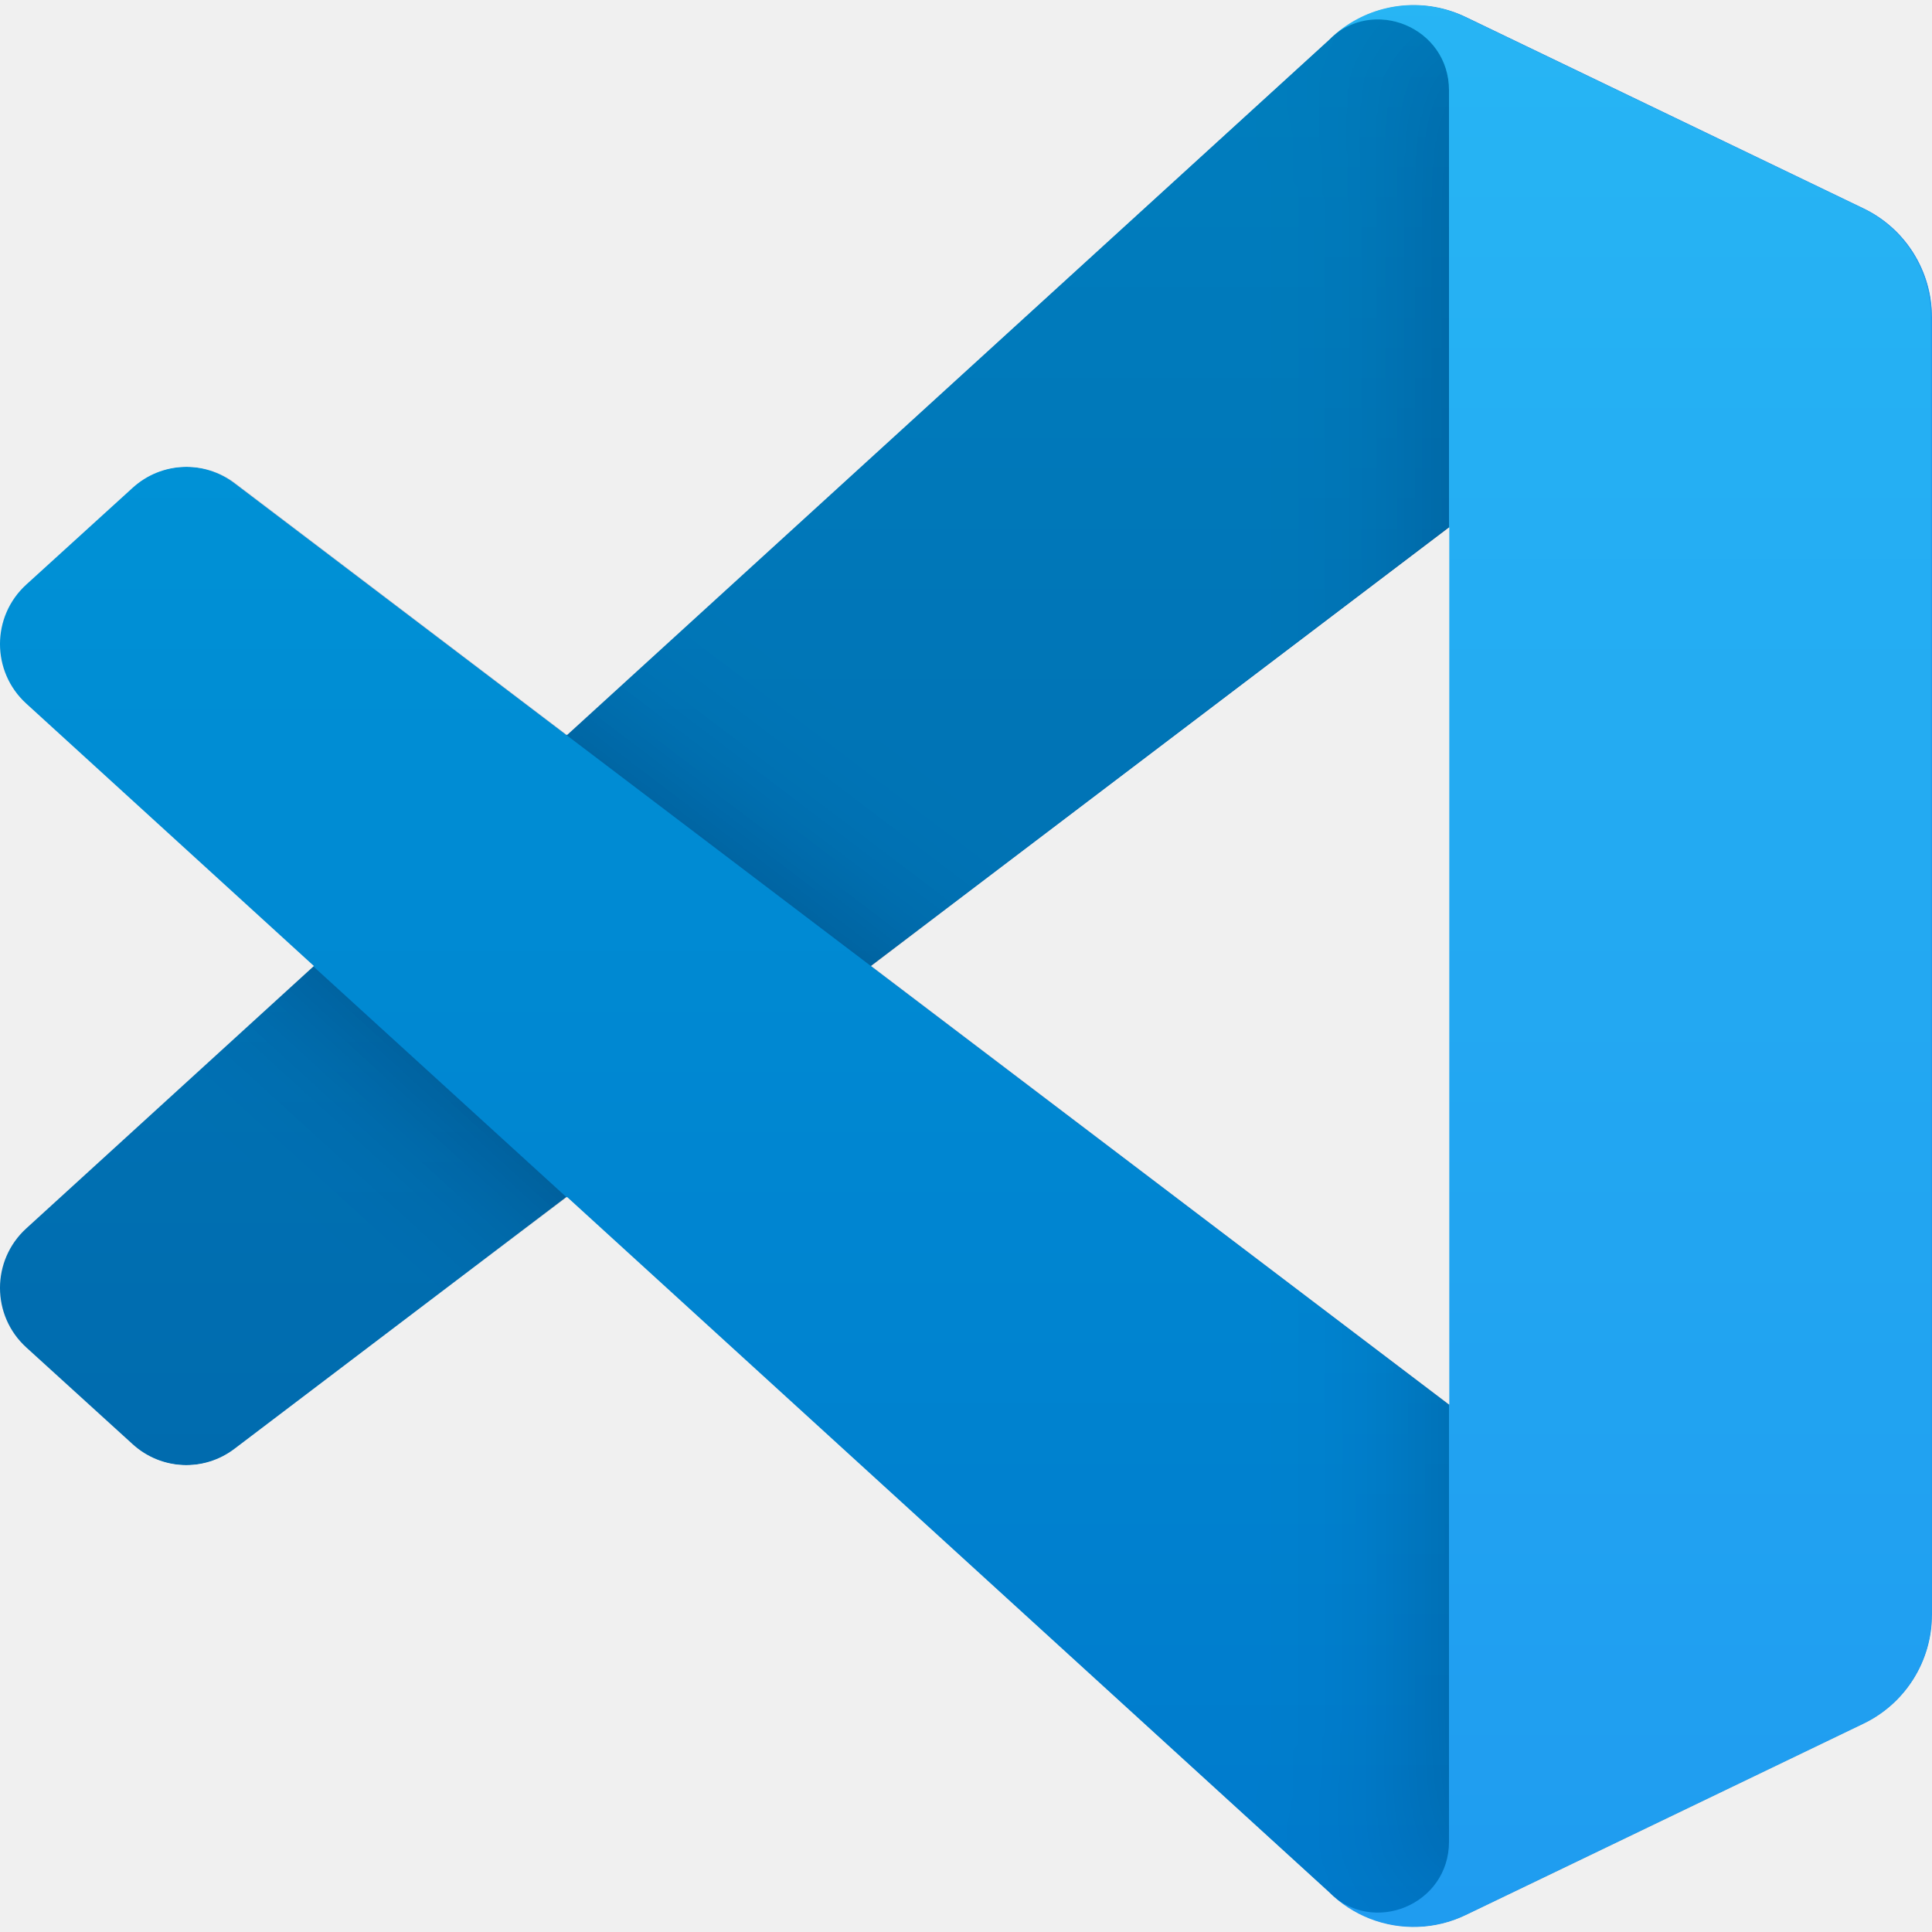
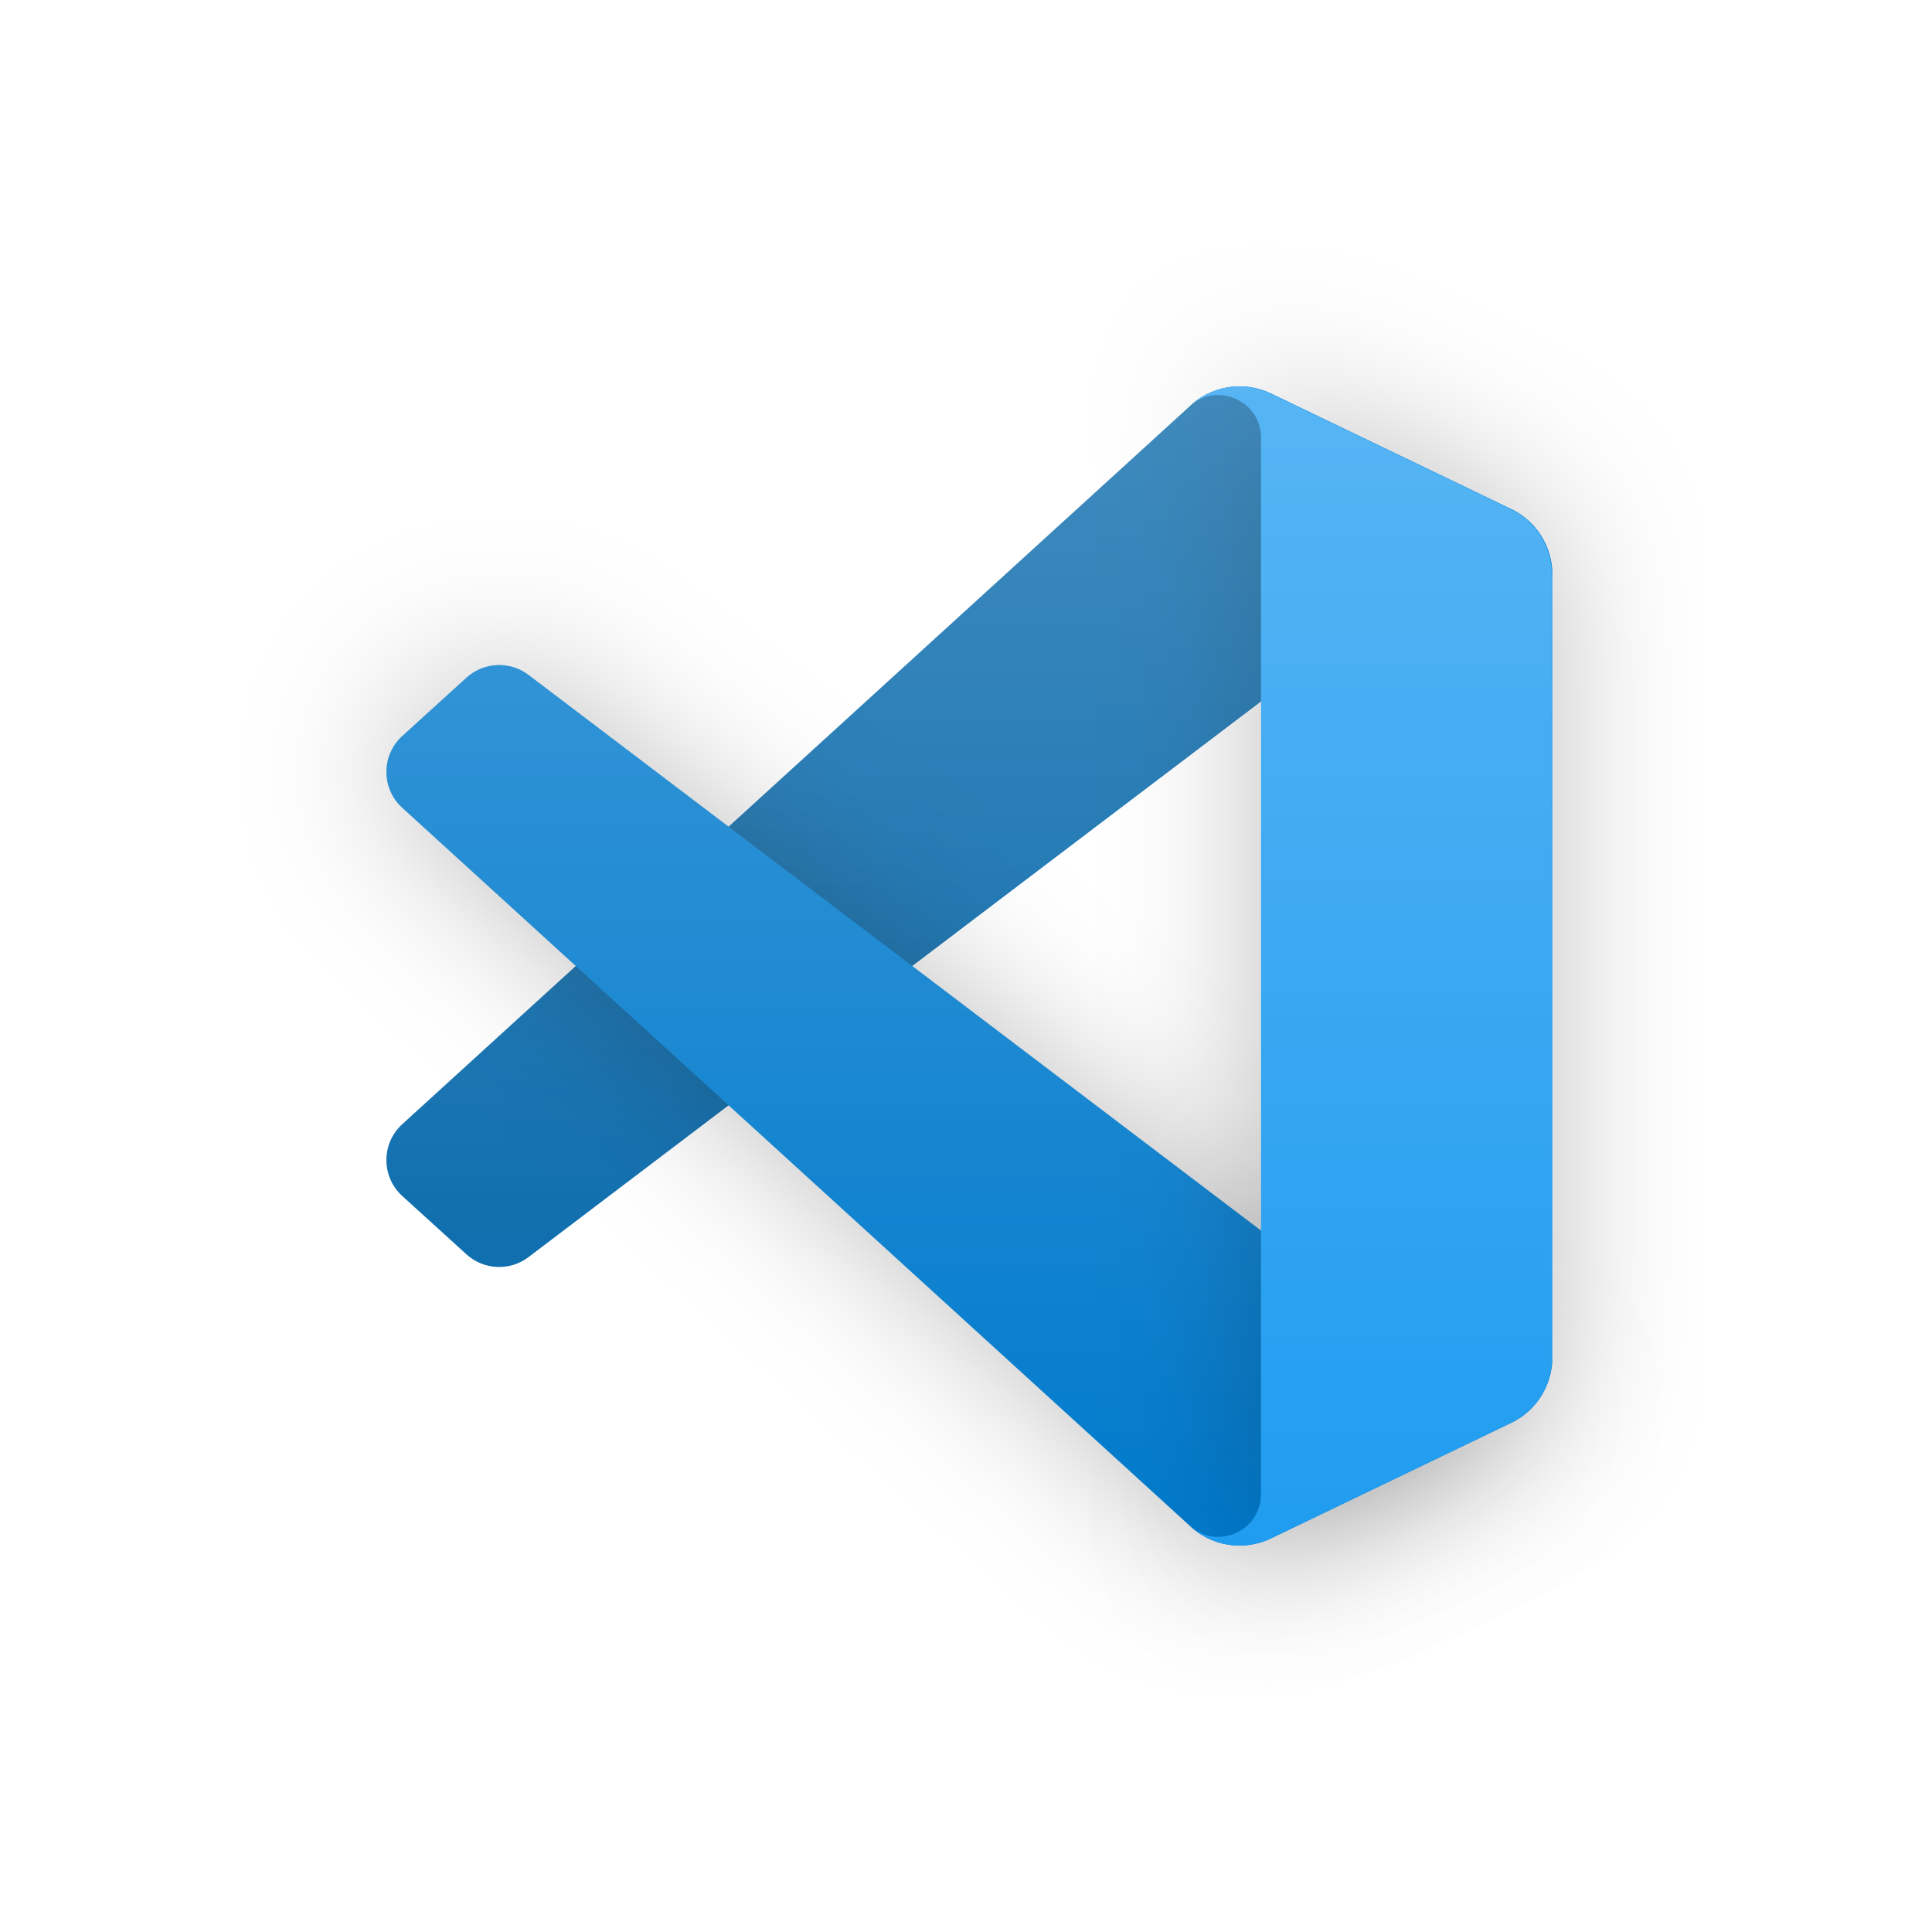
- <svg xmlns="http://www.w3.org/2000/svg" viewBox="0 0 100 100" fill="none">
-   <mask id="mask0" mask-type="alpha" maskUnits="userSpaceOnUse" x="0" y="0" width="100" height="100">
-     <path fill-rule="evenodd" clip-rule="evenodd" d="M70.912 99.317C72.487 99.931 74.283 99.891 75.873 99.126L96.461 89.22C98.624 88.179 100 85.989 100 83.587V16.413C100 14.011 98.624 11.822 96.461 10.781L75.873 0.874C73.786 -0.13 71.345 0.116 69.513 1.447C69.252 1.637 69.003 1.849 68.769 2.083L29.355 38.041L12.187 25.01C10.589 23.797 8.354 23.896 6.869 25.246L1.363 30.255C-0.453 31.906 -0.455 34.763 1.359 36.417L16.247 50L1.359 63.583C-0.455 65.237 -0.453 68.094 1.363 69.745L6.869 74.754C8.354 76.104 10.589 76.204 12.187 74.99L29.355 61.959L68.769 97.917C69.392 98.541 70.125 99.01 70.912 99.317ZM75.015 27.299L45.109 50L75.015 72.701V27.299Z" fill="white" />
-   </mask>
-   <g mask="url(#mask0)">
-     <path d="M96.461 10.796L75.857 0.876C73.472 -0.273 70.622 0.212 68.75 2.083L1.299 63.583C-0.516 65.237 -0.514 68.094 1.303 69.745L6.813 74.754C8.298 76.104 10.535 76.204 12.134 74.99L93.361 13.37C96.086 11.303 100 13.246 100 16.667V16.427C100 14.027 98.625 11.838 96.461 10.796Z" fill="#0065A9" />
-     <g filter="url(#filter0_d)">
-       <path d="M96.461 89.204L75.857 99.124C73.472 100.273 70.622 99.788 68.75 97.917L1.299 36.417C-0.516 34.763 -0.514 31.906 1.303 30.255L6.813 25.246C8.298 23.896 10.535 23.796 12.134 25.009L93.361 86.63C96.086 88.697 100 86.754 100 83.333V83.573C100 85.974 98.625 88.162 96.461 89.204Z" fill="#007ACC" />
-     </g>
-     <g filter="url(#filter1_d)">
-       <path d="M75.858 99.126C73.472 100.274 70.622 99.788 68.75 97.917C71.056 100.223 75 98.59 75 95.328V4.672C75 1.41 71.056 -0.223 68.75 2.083C70.622 0.211 73.472 -0.274 75.858 0.874L96.459 10.781C98.623 11.822 100 14.011 100 16.413V83.587C100 85.989 98.623 88.179 96.459 89.22L75.858 99.126Z" fill="#1F9CF0" />
-     </g>
-     <g style="mix-blend-mode:overlay" opacity="0.25">
-       <path fill-rule="evenodd" clip-rule="evenodd" d="M70.851 99.317C72.426 99.931 74.222 99.891 75.812 99.126L96.4 89.22C98.563 88.179 99.939 85.989 99.939 83.587V16.413C99.939 14.011 98.564 11.822 96.4 10.781L75.812 0.874C73.725 -0.13 71.284 0.116 69.453 1.447C69.191 1.637 68.942 1.849 68.708 2.083L29.294 38.041L12.126 25.01C10.528 23.796 8.293 23.896 6.809 25.246L1.302 30.255C-0.513 31.906 -0.515 34.763 1.298 36.417L16.186 50L1.298 63.583C-0.515 65.237 -0.513 68.094 1.302 69.745L6.809 74.754C8.293 76.104 10.528 76.204 12.126 74.99L29.294 61.959L68.708 97.917C69.332 98.54 70.064 99.01 70.851 99.317ZM74.954 27.299L45.048 50L74.954 72.701V27.299Z" fill="url(#paint0_linear)" />
-     </g>
+ <svg xmlns="http://www.w3.org/2000/svg" fill="none" height="40" viewBox="0 0 40 40" width="40">
+   <filter id="a" color-interpolation-filters="sRGB" filterUnits="userSpaceOnUse" height="24.4" width="30.306" x="4.917" y="10.684">
+     <feFlood flood-opacity="0" result="BackgroundImageFix" />
+     <feColorMatrix in="SourceAlpha" result="hardAlpha" type="matrix" values="0 0 0 0 0 0 0 0 0 0 0 0 0 0 0 0 0 0 127 0" />
+     <feOffset />
+     <feGaussianBlur stdDeviation="1.542" />
+     <feColorMatrix type="matrix" values="0 0 0 0 0 0 0 0 0 0 0 0 0 0 0 0 0 0 0.25 0" />
+     <feBlend in2="BackgroundImageFix" mode="overlay" result="effect1_dropShadow_393_3336" />
+     <feBlend in="SourceGraphic" in2="effect1_dropShadow_393_3336" mode="normal" result="shape" />
+   </filter>
+   <filter id="b" color-interpolation-filters="sRGB" filterUnits="userSpaceOnUse" height="30.167" width="13.706" x="21.517" y="4.917">
+     <feFlood flood-opacity="0" result="BackgroundImageFix" />
+     <feColorMatrix in="SourceAlpha" result="hardAlpha" type="matrix" values="0 0 0 0 0 0 0 0 0 0 0 0 0 0 0 0 0 0 127 0" />
+     <feOffset />
+     <feGaussianBlur stdDeviation="1.542" />
+     <feColorMatrix type="matrix" values="0 0 0 0 0 0 0 0 0 0 0 0 0 0 0 0 0 0 0.25 0" />
+     <feBlend in2="BackgroundImageFix" mode="overlay" result="effect1_dropShadow_393_3336" />
+     <feBlend in="SourceGraphic" in2="effect1_dropShadow_393_3336" mode="normal" result="shape" />
+   </filter>
+   <linearGradient id="c" gradientUnits="userSpaceOnUse" x1="20.062" x2="20.062" y1="8" y2="32">
+     <stop offset="0" stop-color="#fff" />
+     <stop offset="1" stop-color="#fff" stop-opacity="0" />
+   </linearGradient>
+   <path d="m0 0h40v40h-40z" fill="#fff" />
+   <path d="m31.285 10.542-4.971-2.393c-.575-.277-1.263-.16-1.714.291l-16.272 14.836c-.438.399-.437 1.088.001 1.486l1.329 1.208c.358.326.898.35 1.284.057l19.596-14.866c.657-.499 1.602-.03 1.602.795v-.058c0-.579-.332-1.107-.854-1.359z" fill="#0065a9" />
+   <g filter="url(#a)">
+     <path d="m31.285 29.458-4.971 2.393c-.575.277-1.263.16-1.714-.291l-16.272-14.836c-.438-.399-.437-1.088.001-1.486l1.329-1.208c.358-.326.898-.35 1.284-.057l19.596 14.866c.657.499 1.602.03 1.602-.795v.058c0 .579-.332 1.107-.854 1.359z" fill="#007acc" />
  </g>
-   <defs>
-     <filter id="filter0_d" x="-8.394" y="15.829" width="116.727" height="92.246" filterUnits="userSpaceOnUse" color-interpolation-filters="sRGB">
-       <feFlood flood-opacity="0" result="BackgroundImageFix" />
-       <feColorMatrix in="SourceAlpha" type="matrix" values="0 0 0 0 0 0 0 0 0 0 0 0 0 0 0 0 0 0 127 0" />
-       <feOffset />
-       <feGaussianBlur stdDeviation="4.167" />
-       <feColorMatrix type="matrix" values="0 0 0 0 0 0 0 0 0 0 0 0 0 0 0 0 0 0 0.25 0" />
-       <feBlend mode="overlay" in2="BackgroundImageFix" result="effect1_dropShadow" />
-       <feBlend mode="normal" in="SourceGraphic" in2="effect1_dropShadow" result="shape" />
-     </filter>
-     <filter id="filter1_d" x="60.417" y="-8.076" width="47.917" height="116.151" filterUnits="userSpaceOnUse" color-interpolation-filters="sRGB">
-       <feFlood flood-opacity="0" result="BackgroundImageFix" />
-       <feColorMatrix in="SourceAlpha" type="matrix" values="0 0 0 0 0 0 0 0 0 0 0 0 0 0 0 0 0 0 127 0" />
-       <feOffset />
-       <feGaussianBlur stdDeviation="4.167" />
-       <feColorMatrix type="matrix" values="0 0 0 0 0 0 0 0 0 0 0 0 0 0 0 0 0 0 0.25 0" />
-       <feBlend mode="overlay" in2="BackgroundImageFix" result="effect1_dropShadow" />
-       <feBlend mode="normal" in="SourceGraphic" in2="effect1_dropShadow" result="shape" />
-     </filter>
-     <linearGradient id="paint0_linear" x1="49.939" y1="0.258" x2="49.939" y2="99.742" gradientUnits="userSpaceOnUse">
-       <stop stop-color="white" />
-       <stop offset="1" stop-color="white" stop-opacity="0" />
-     </linearGradient>
-   </defs>
+   <g filter="url(#b)">
+     <path d="m26.315 31.851c-.576.277-1.263.16-1.715-.292.556.556 1.508.162 1.508-.625v-21.87c0-.787-.951-1.181-1.508-.625.452-.452 1.139-.569 1.715-.292l4.97 2.39c.522.251.854.779.854 1.359v16.205c0 .58-.332 1.108-.854 1.359z" fill="#1f9cf0" />
+   </g>
+   <path clip-rule="evenodd" d="m25.107 31.898c.38.148.813.139 1.197-.046l4.967-2.39c.522-.251.854-.779.854-1.359v-16.205c0-.58-.332-1.108-.854-1.359l-4.967-2.39c-.503-.242-1.092-.183-1.534.138-.063.046-.123.097-.18.154l-9.508 8.675-4.142-3.144c-.386-.293-.925-.269-1.283.057l-1.328 1.208c-.438.399-.439 1.087-.001 1.487l3.592 3.277-3.592 3.277c-.437.399-.437 1.088.001 1.486l1.328 1.208c.358.326.897.35 1.283.057l4.142-3.144 9.508 8.675c.15.15.327.264.517.338zm.99-17.374-7.215 5.476 7.215 5.476z" fill="url(#c)" fill-rule="evenodd" opacity=".25" />
</svg>
